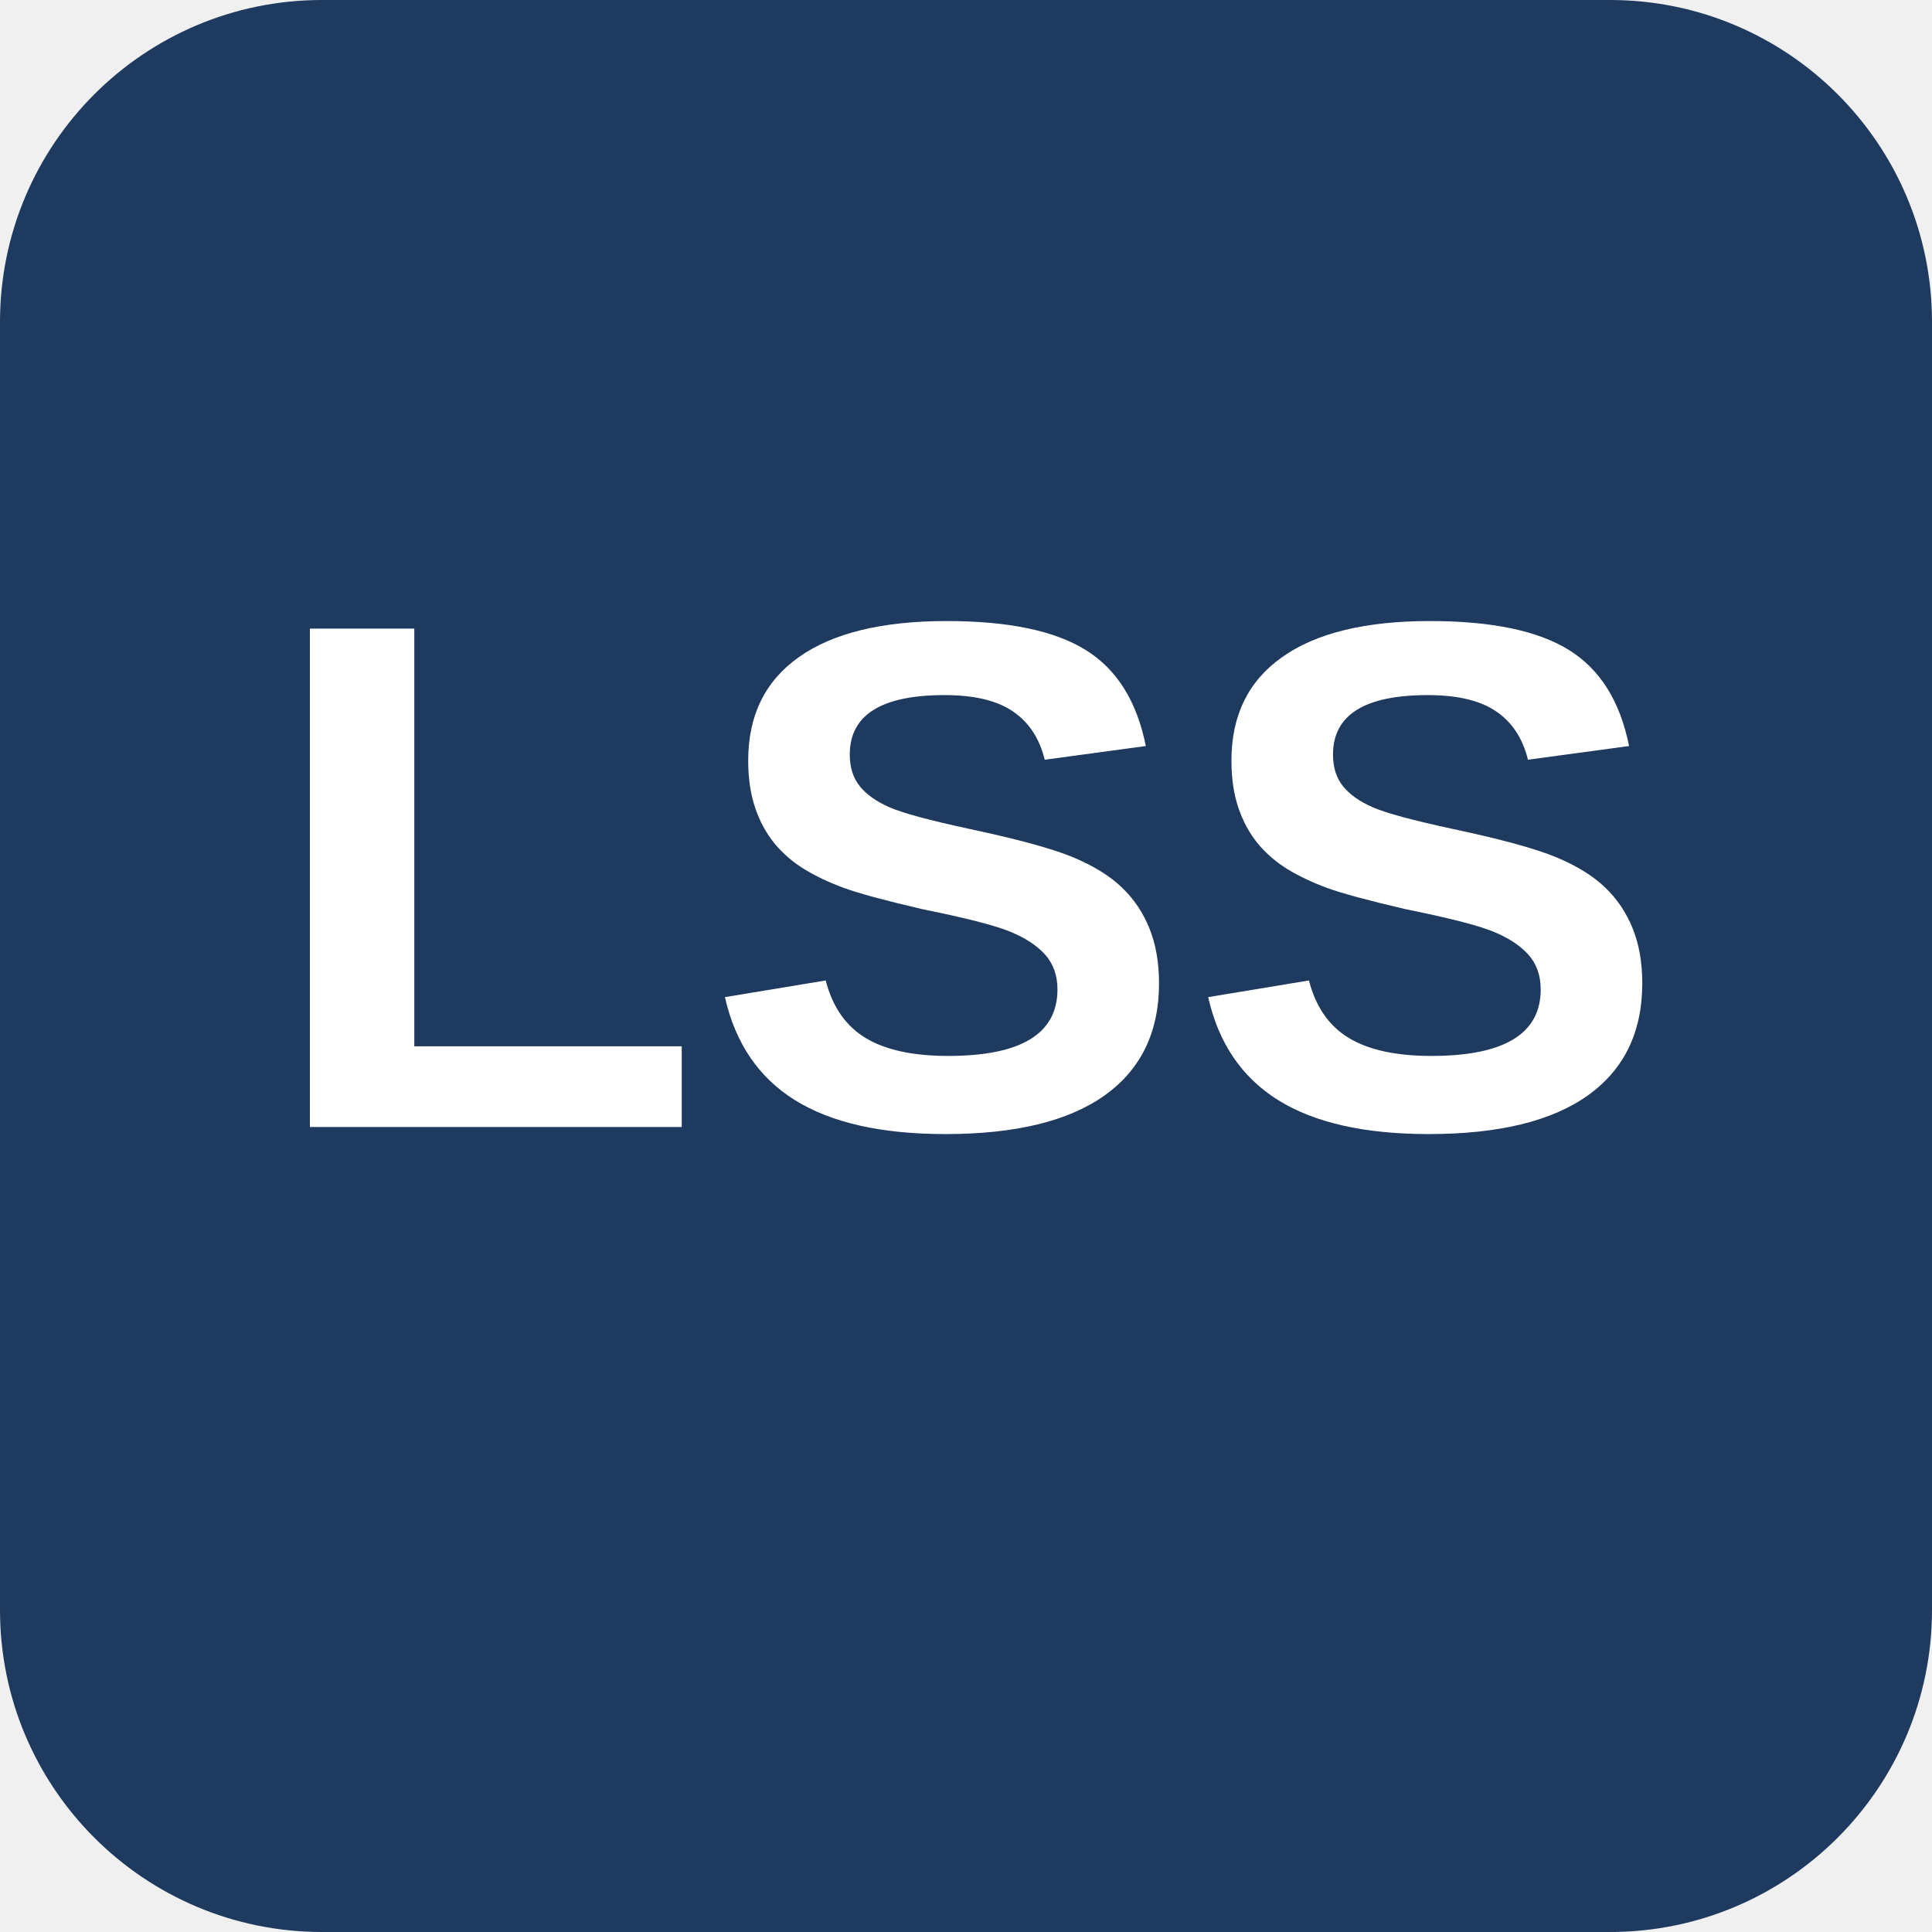
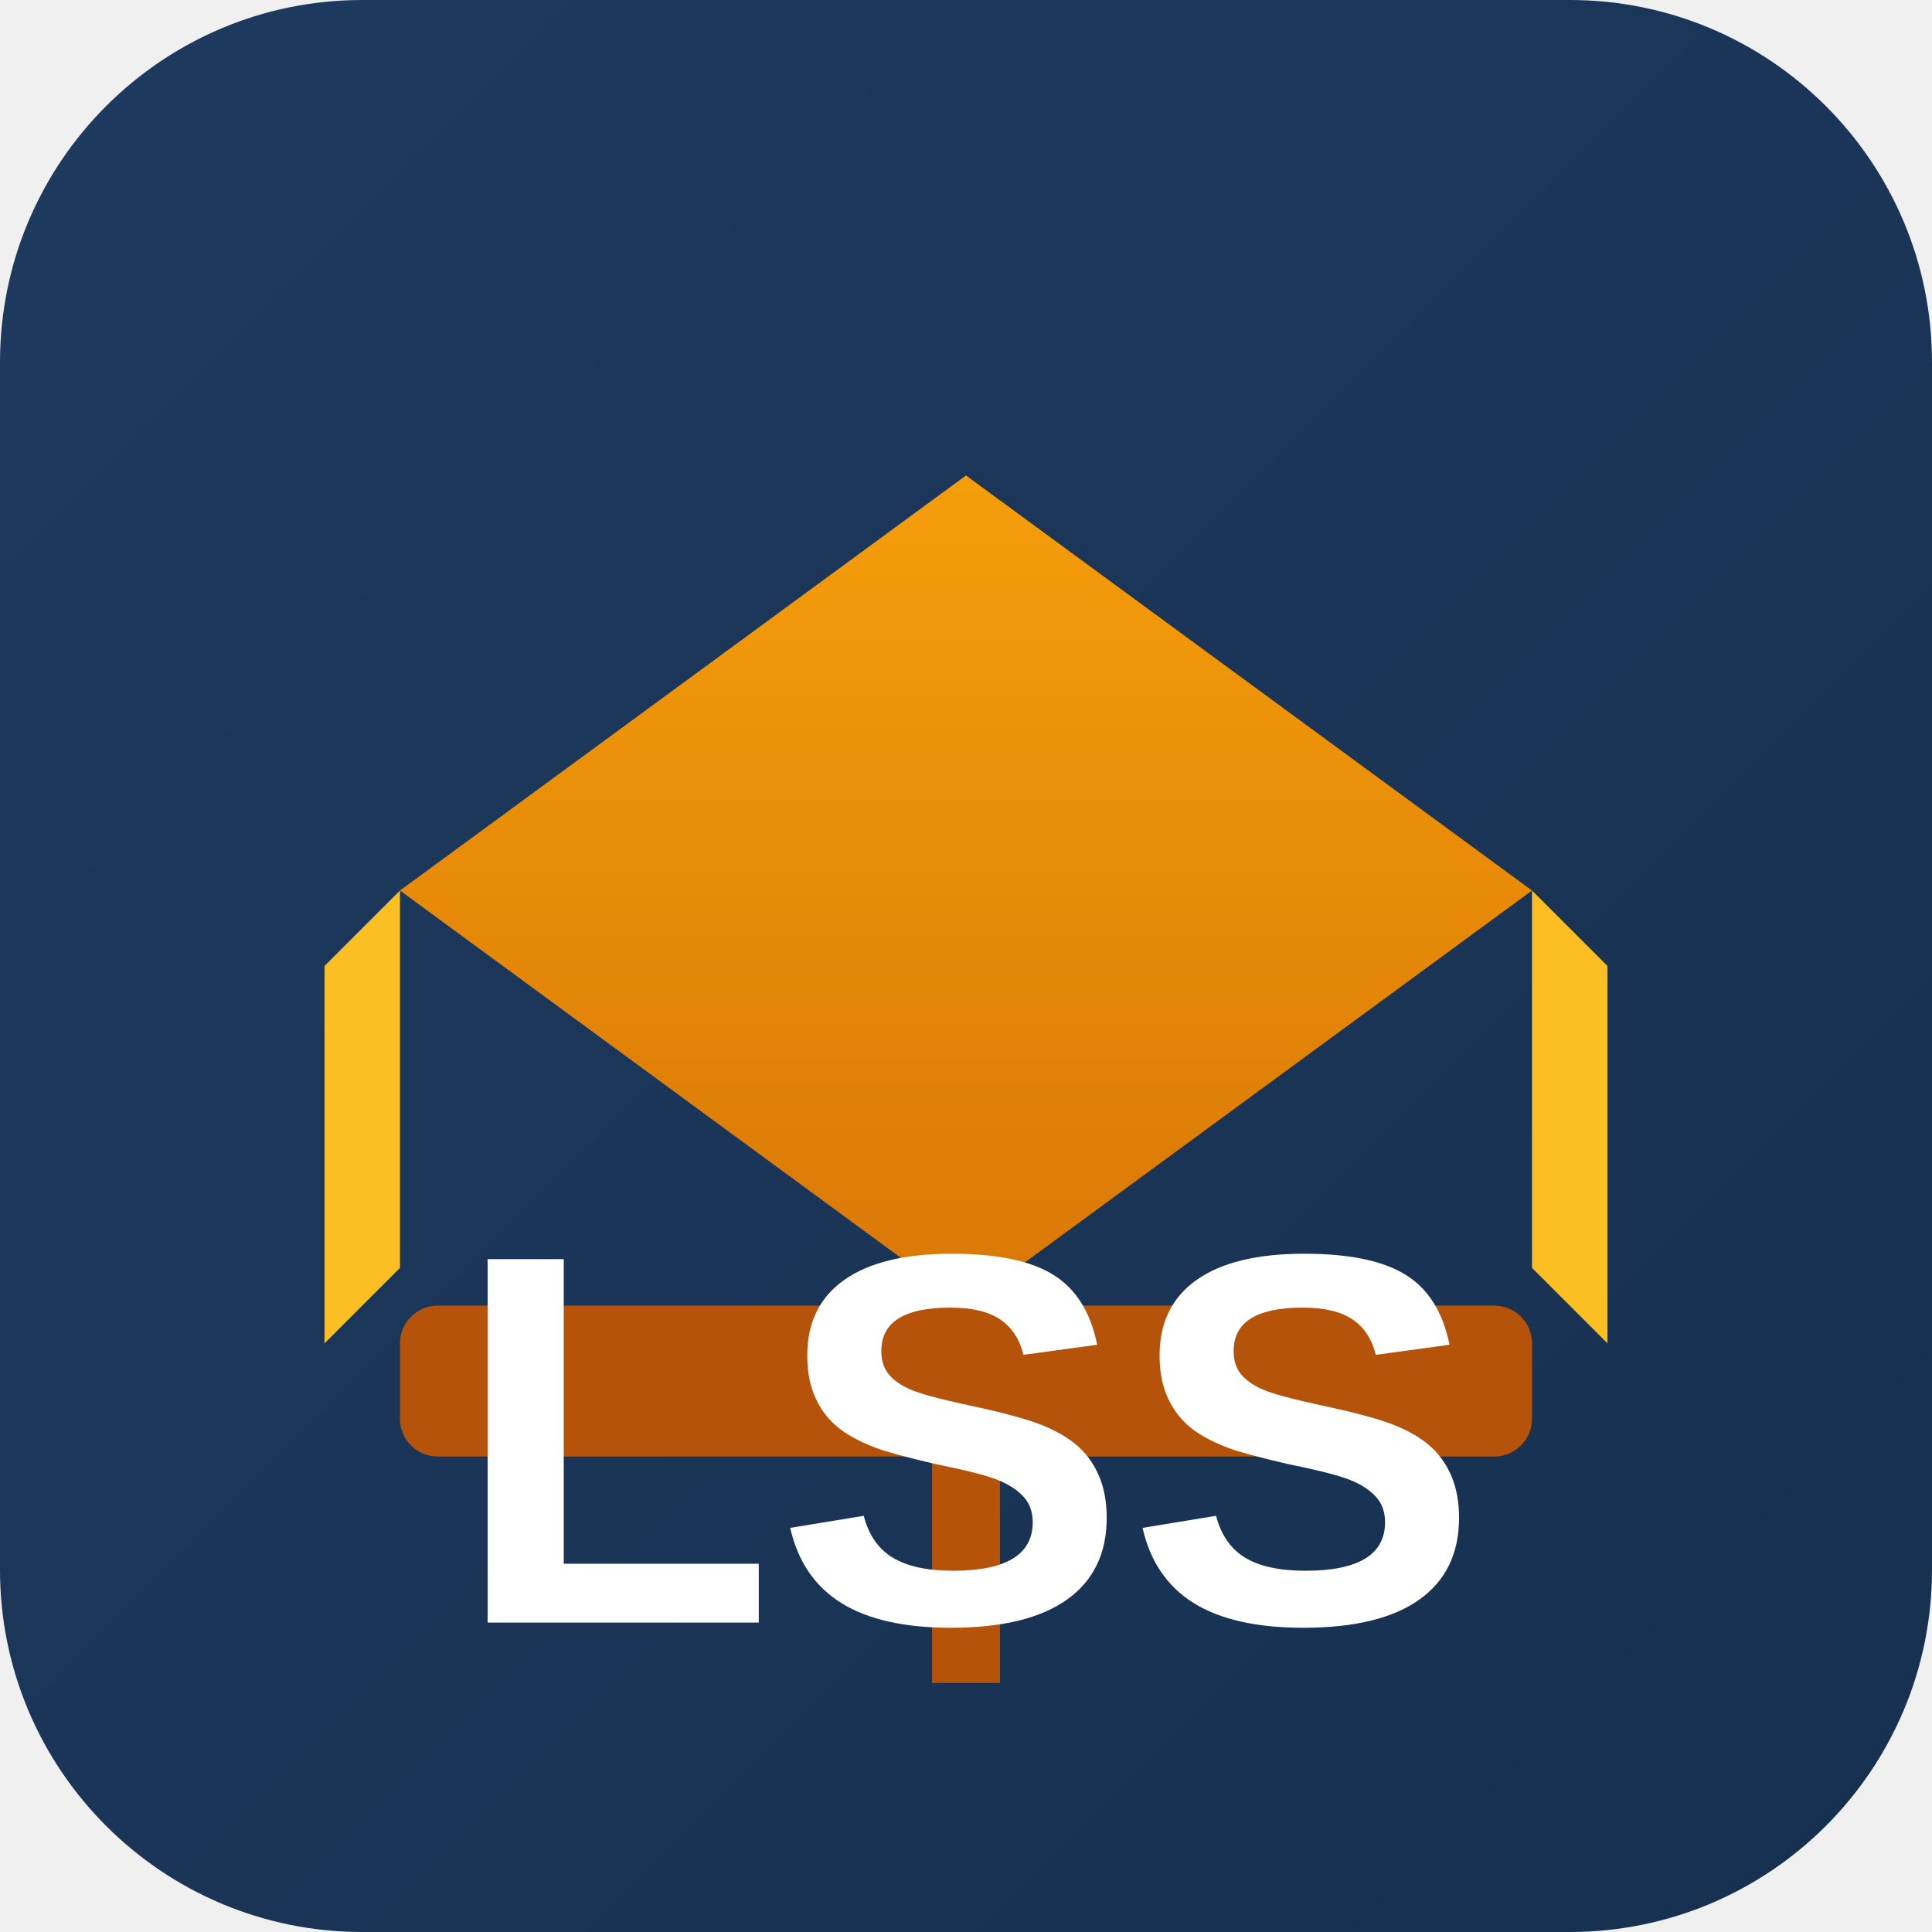
- <svg xmlns="http://www.w3.org/2000/svg" width="192" height="192" viewBox="0 0 192 192">
-   <rect width="192" height="192" rx="32" fill="#1e3a5f" />
-   <text x="96" y="112" font-family="Arial,sans-serif" font-size="72" font-weight="bold" fill="white" text-anchor="middle">LSS</text>
+ <svg xmlns="http://www.w3.org/2000/svg" width="192" height="192" viewBox="0 0 512 512">
+   <defs>
+     <linearGradient id="bg" x1="0" y1="0" x2="1" y2="1">
+       <stop offset="0%" stop-color="#1e3a5f" />
+       <stop offset="100%" stop-color="#16304f" />
+     </linearGradient>
+     <linearGradient id="cap" x1="0" y1="0" x2="0" y2="1">
+       <stop offset="0%" stop-color="#f59e0b" />
+       <stop offset="100%" stop-color="#d97706" />
+     </linearGradient>
+   </defs>
+   <rect width="512" height="512" rx="96" fill="url(#bg)" />
+   <g transform="translate(256 196)">
+     <path d="M-150 40 L0 -70 L150 40 L0 150 Z" fill="url(#cap)" />
+     <path d="M-170 60 L-150 40 L-150 140 L-170 160 Z" fill="#fbbf24" />
+     <path d="M170 60 L150 40 L150 140 L170 160 Z" fill="#fbbf24" />
+     <rect x="-150" y="150" width="300" height="40" rx="10" fill="#b45309" />
+     <line x1="0" y1="150" x2="0" y2="250" stroke="#b45309" stroke-width="18" />
+   </g>
+   <text x="256" y="430" font-family="Arial,Helvetica,sans-serif" font-size="140" font-weight="bold" fill="white" text-anchor="middle">LSS</text>
</svg>
